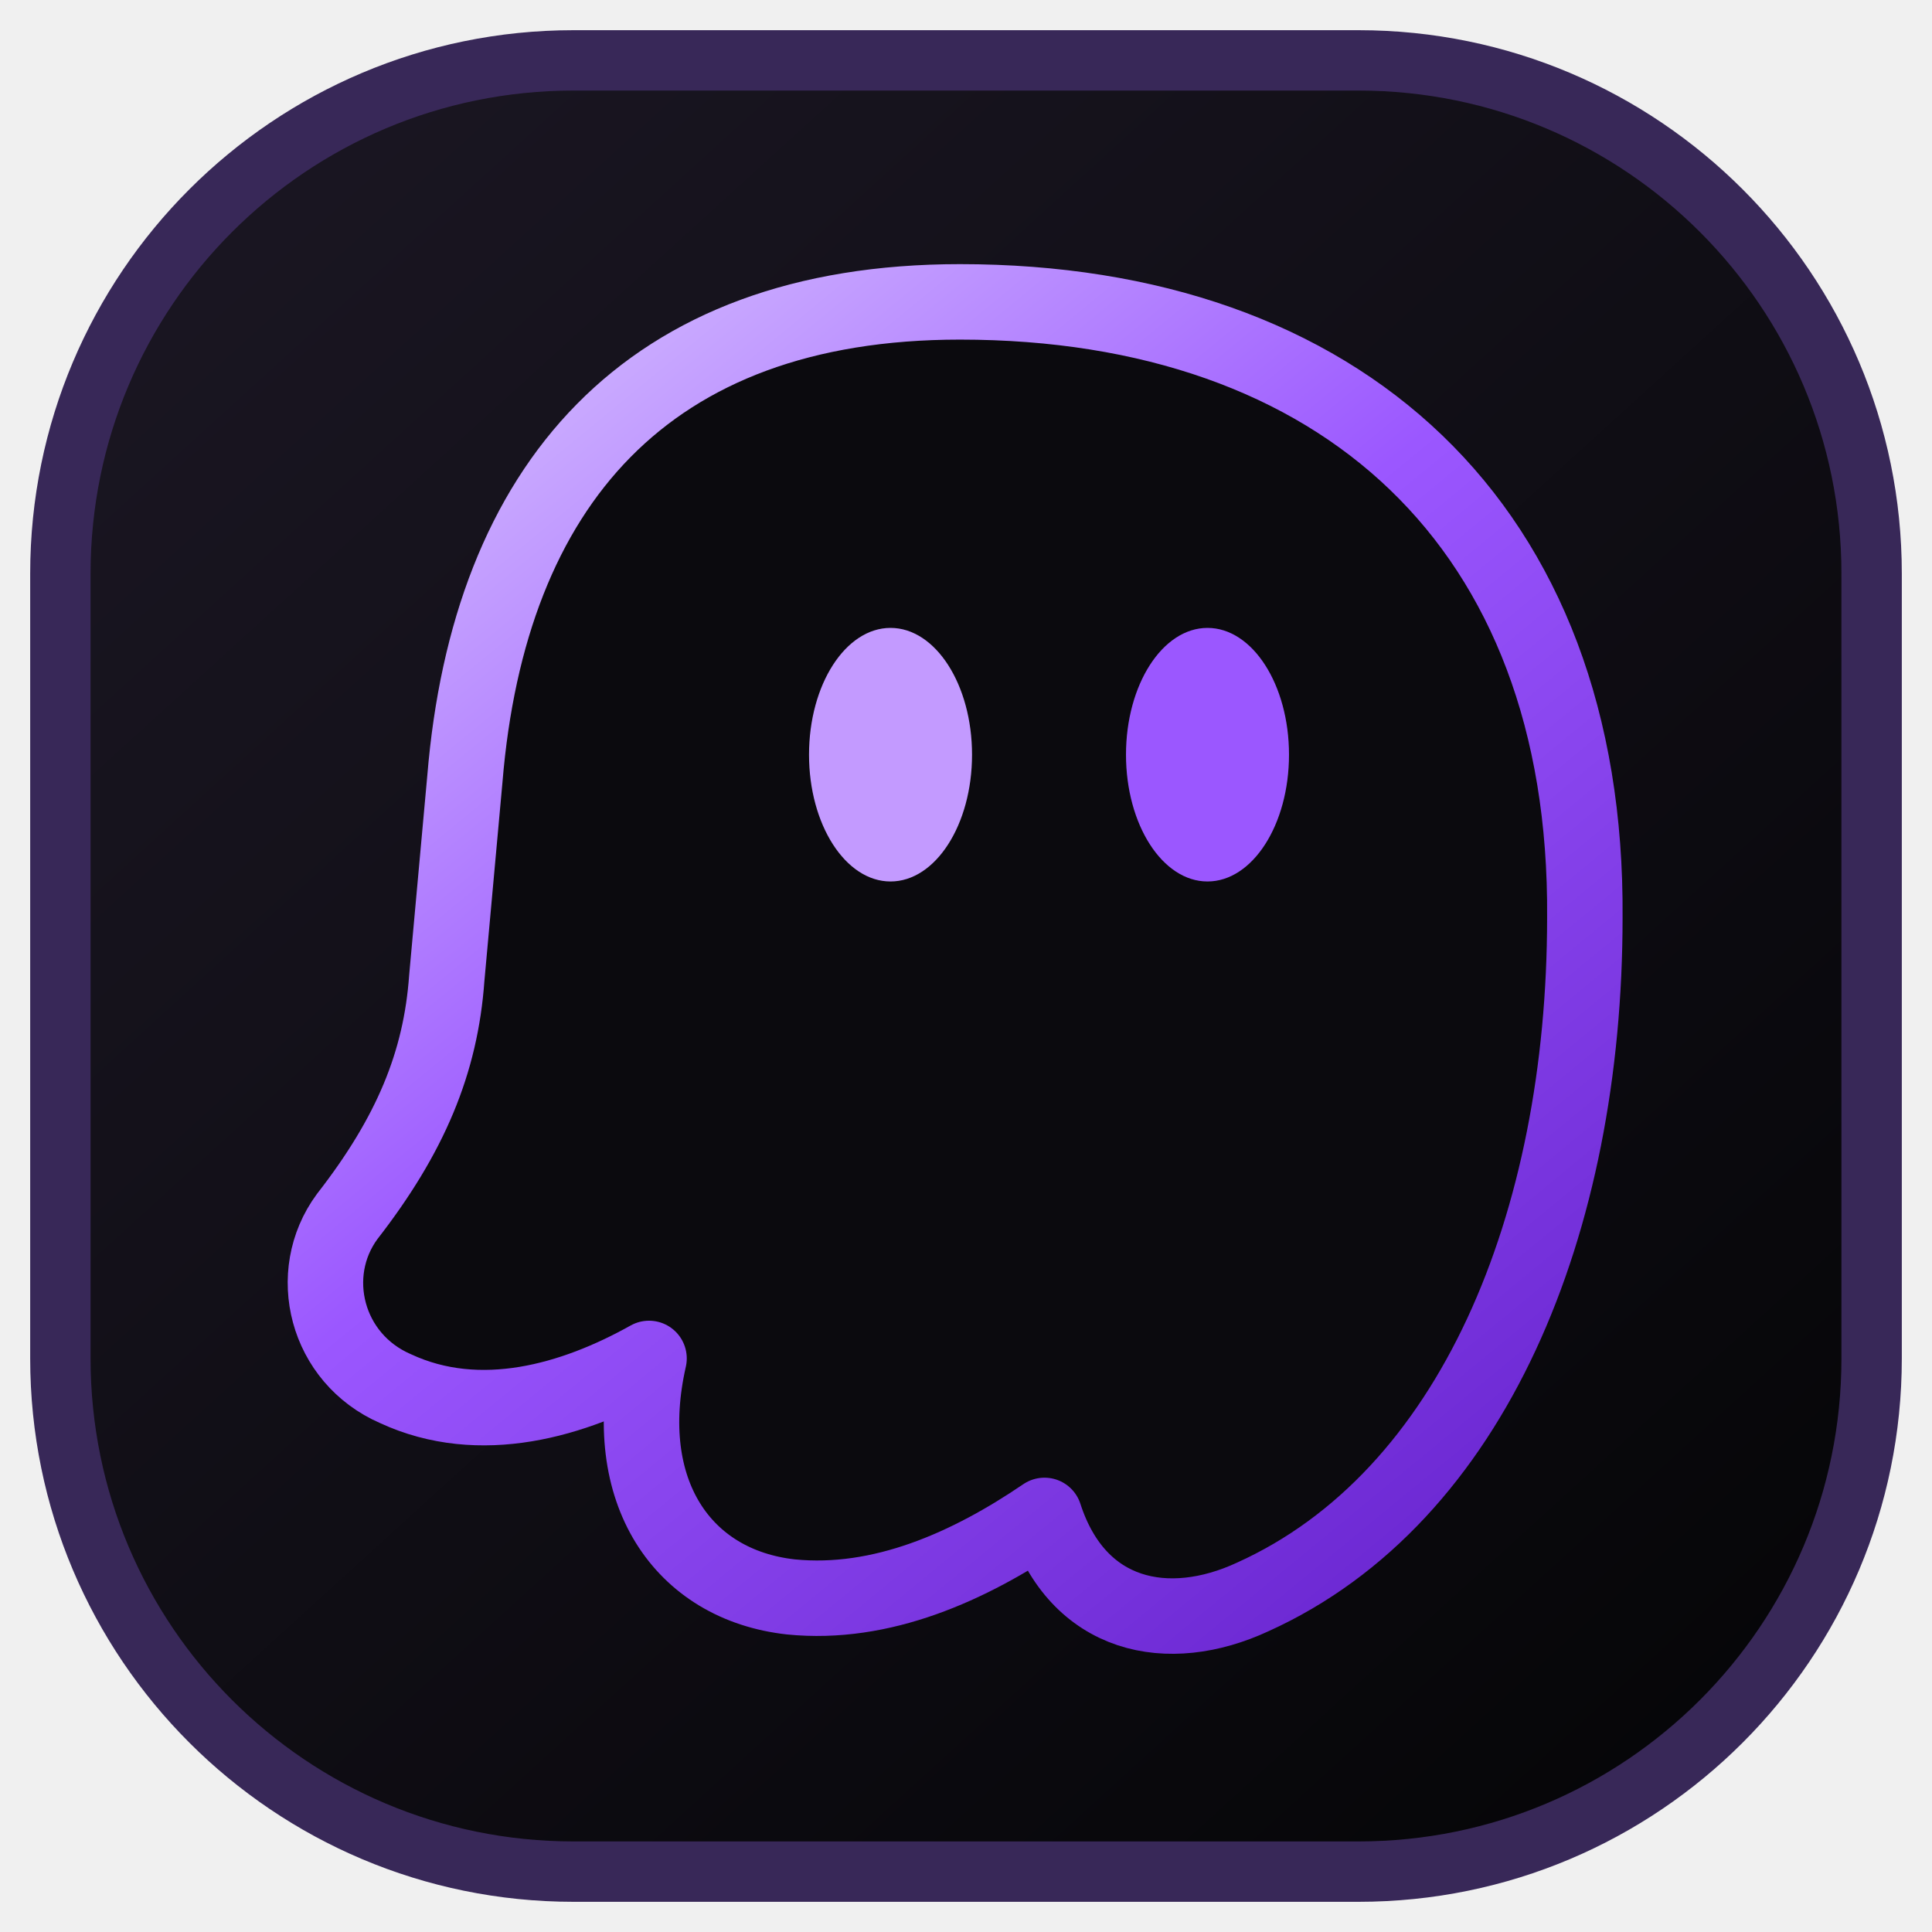
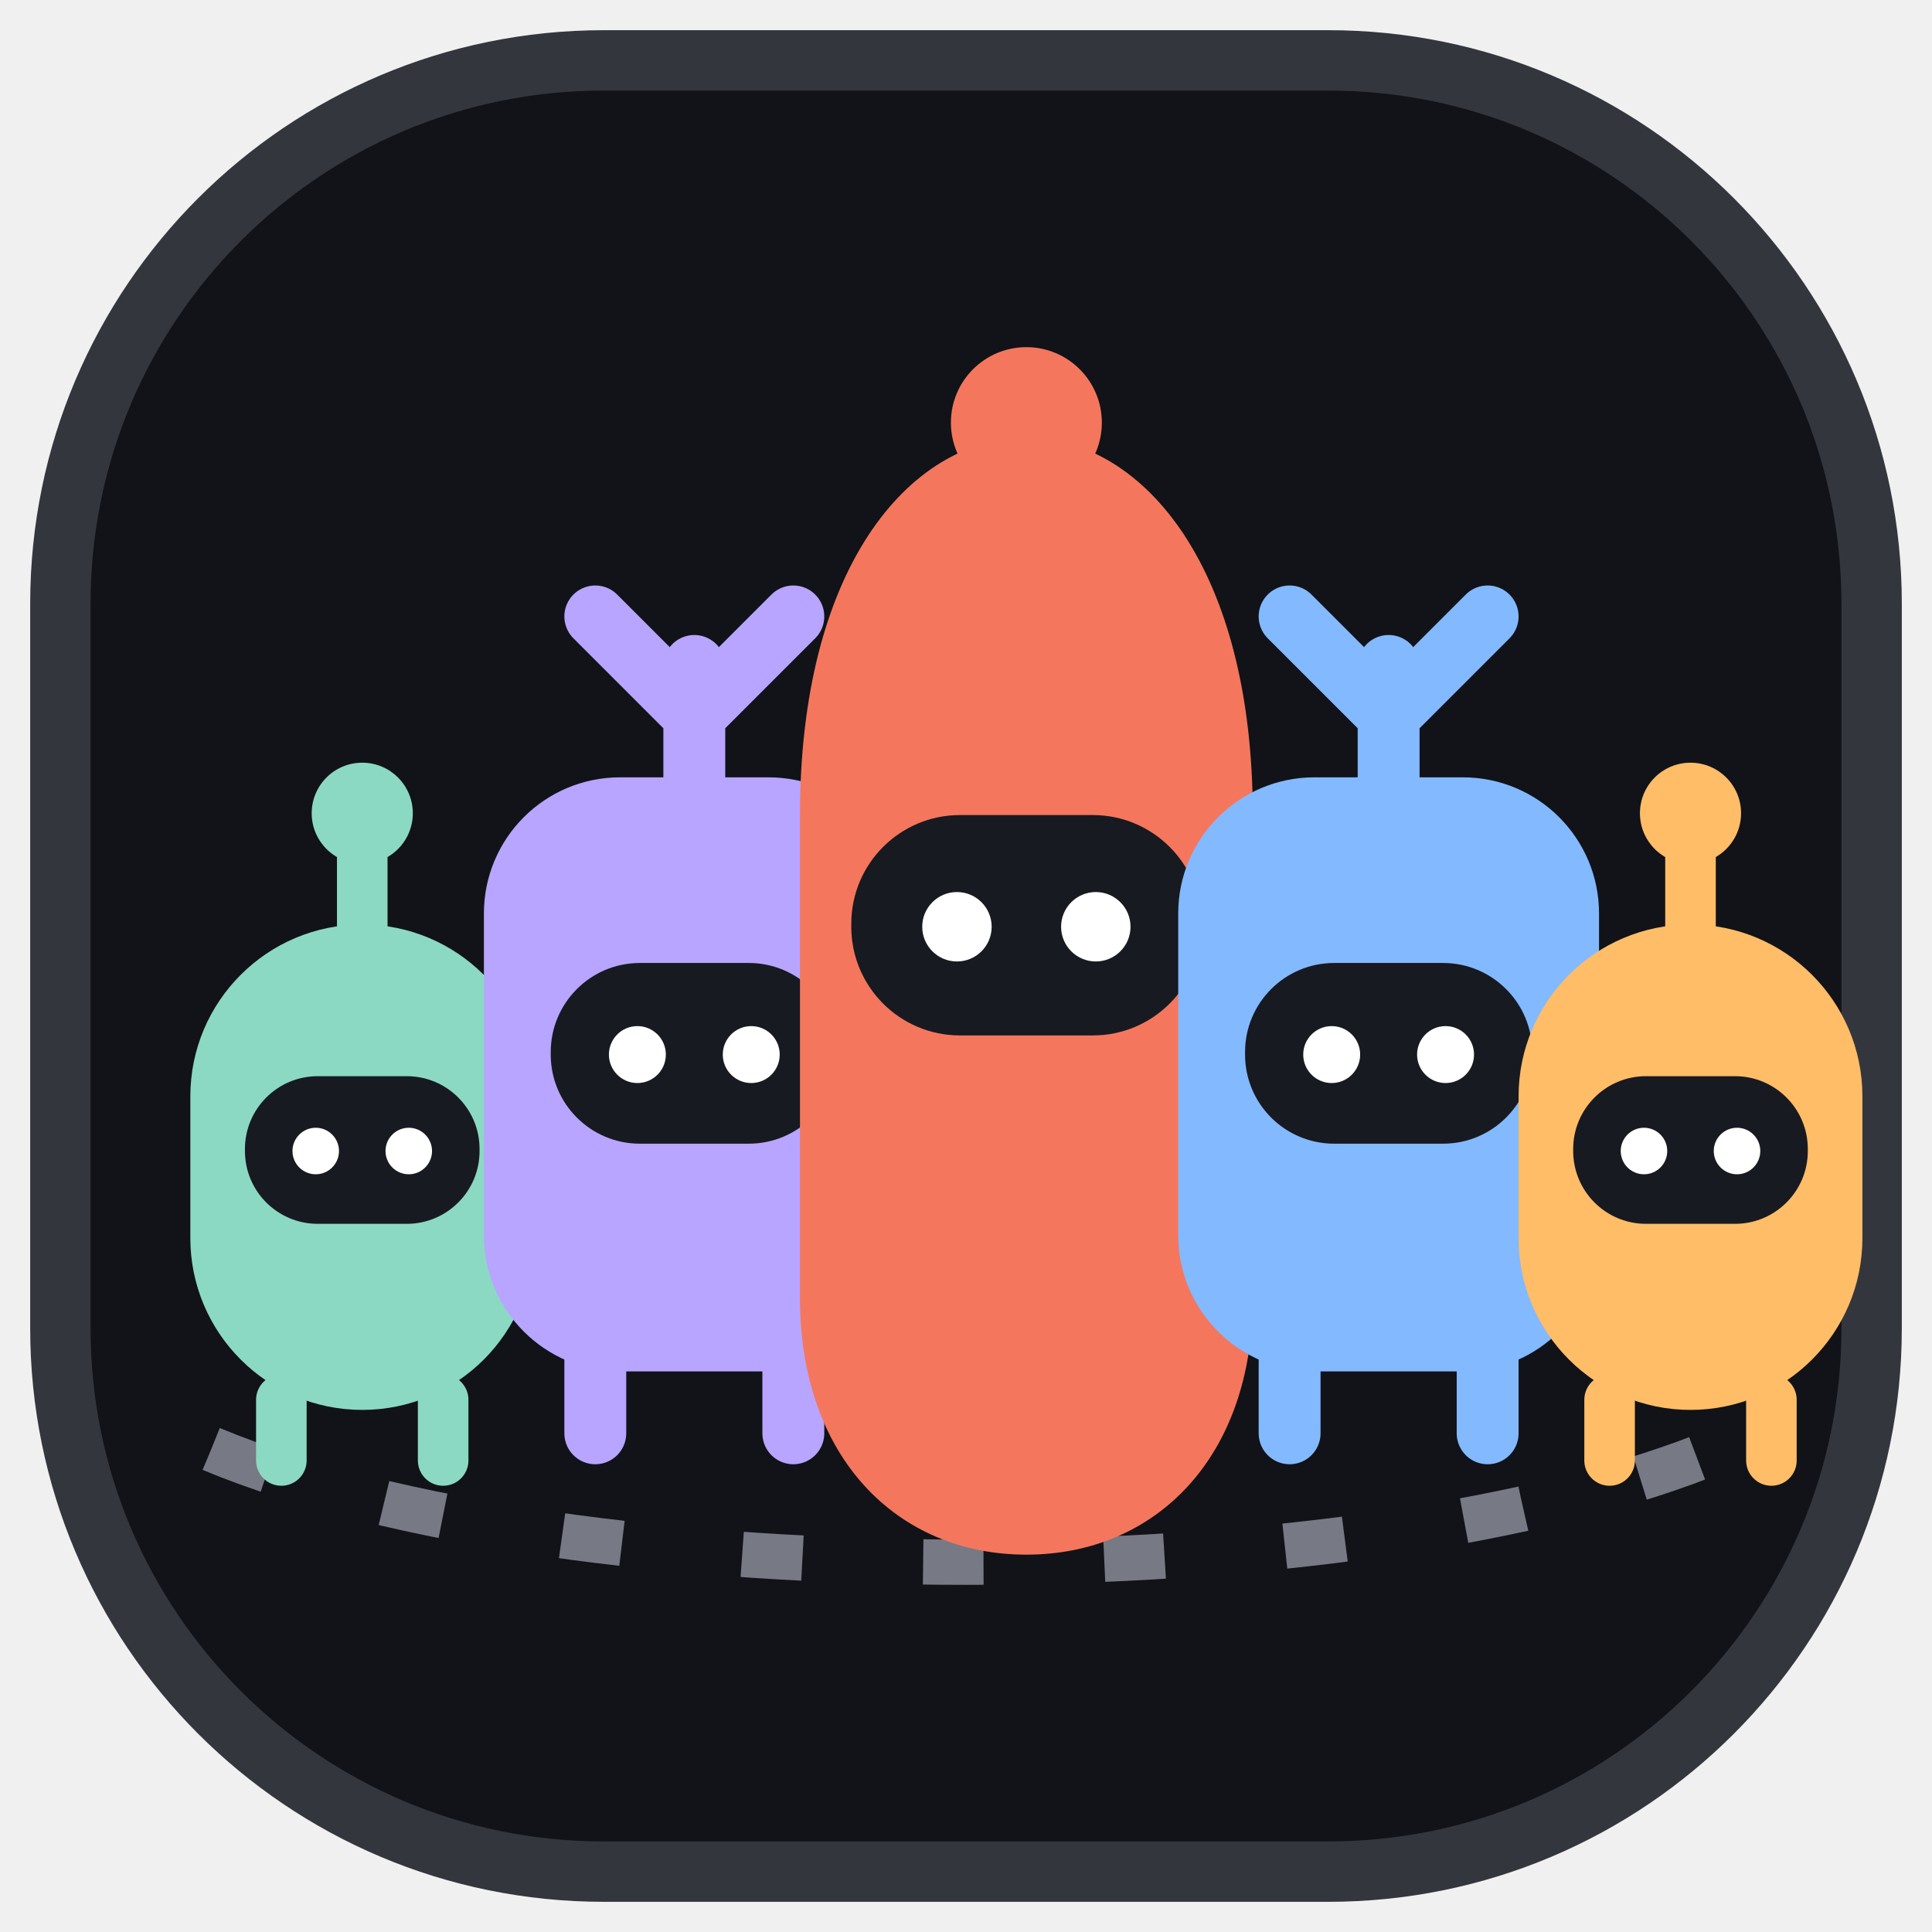
- <svg xmlns="http://www.w3.org/2000/svg" viewBox="0 0 64 64">
-   <defs>
-     <linearGradient id="bg" x1="7" y1="5" x2="58" y2="61" gradientUnits="userSpaceOnUse">
-       <stop stop-color="#1A1622" />
-       <stop offset="1" stop-color="#050507" />
-     </linearGradient>
-     <linearGradient id="edge" x1="14" y1="10" x2="51" y2="55" gradientUnits="userSpaceOnUse">
-       <stop stop-color="#D7C2FF" />
-       <stop offset=".42" stop-color="#9B57FF" />
-       <stop offset="1" stop-color="#6420CB" />
-     </linearGradient>
-   </defs>
-   <rect x="2" y="2" width="60" height="60" rx="17" fill="url(#bg)" stroke="#382858" stroke-width="2" />
-   <path d="M31.8 10c-10.4 0-15.6 6.1-16.4 15.8l-.6 6.6c-.2 2.8-1.2 5.2-3.3 7.9-1.4 1.9-.7 4.7 1.6 5.7 2.8 1.3 5.9.4 8.4-1-1 4.4 1.1 7.5 4.7 7.9 3 .3 5.9-1 8.4-2.7 1.1 3.4 4.1 4 6.9 2.7 7.3-3.3 11-12.4 11-22.5C52.6 17.4 44.4 10 31.8 10Z" fill="#0B0A0E" stroke="url(#edge)" stroke-width="2.5" stroke-linejoin="round" />
-   <ellipse cx="29.5" cy="25" rx="2.7" ry="4.2" fill="#C39AFF" />
-   <ellipse cx="40" cy="25" rx="2.7" ry="4.2" fill="#9B57FF" />
+ <svg xmlns="http://www.w3.org/2000/svg" viewBox="0 0 64 64" role="img" aria-label="Ari helpers">
+   <rect x="2" y="2" width="60" height="60" rx="18" fill="#111318" stroke="#34363e" stroke-width="2" />
+   <path d="M7 48c12 5 38 5 50 0" fill="none" stroke="#777985" stroke-width="1.5" stroke-dasharray="2 4" />
+   <g transform="translate(12 39) scale(.67)" fill="#8bd9c2" stroke="#8bd9c2" stroke-linecap="round" stroke-linejoin="round">
+     <path d="M0-12v-4" fill="none" stroke-width="2.5" />
+     <circle cy="-18" r="2.5" stroke="none" />
+     <rect x="-8" y="-12" width="16" height="23" rx="8" />
+     <rect x="-5.8" y="-5" width="11.6" height="7.3" rx="3.6" fill="#181a21" stroke="none" />
+     <circle cx="-2.3" cy="-1.3" r="1.15" fill="#fff" stroke="none" />
+     <circle cx="2.3" cy="-1.3" r="1.15" fill="#fff" stroke="none" />
+     <path d="M-4 11v3m8-3v3" fill="none" stroke-width="2.5" />
+   </g>
+   <g transform="translate(23 36) scale(.82)" fill="#b7a5ff" stroke="#b7a5ff" stroke-linecap="round" stroke-linejoin="round">
+     <path d="M0-12v-5m0 2-4-4m4 4 4-4" fill="none" stroke-width="2.5" />
+     <rect x="-8" y="-12" width="16" height="23" rx="5" />
+     <rect x="-5.8" y="-5" width="11.6" height="7.3" rx="3.6" fill="#181a21" stroke="none" />
+     <circle cx="-2.3" cy="-1.3" r="1.15" fill="#fff" stroke="none" />
+     <circle cx="2.3" cy="-1.3" r="1.15" fill="#fff" stroke="none" />
+     <path d="M-4 11v3m8-3v3" fill="none" stroke-width="2.5" />
+   </g>
+   <g transform="translate(34 32) scale(1)" fill="#f4775d" stroke="#f4775d" stroke-linecap="round" stroke-linejoin="round">
+     <path d="M0-12v-4" fill="none" stroke-width="2.5" />
+     <circle cy="-18" r="2.5" stroke="none" />
+     <path d="M-7 11V-5c0-8 3.5-12 7-12s7 4 7 12v16c0 5-3 8-7 8s-7-3-7-8Z" />
+     <rect x="-5.8" y="-5" width="11.6" height="7.3" rx="3.6" fill="#181a21" stroke="none" />
+     <circle cx="-2.3" cy="-1.3" r="1.15" fill="#fff" stroke="none" />
+     <circle cx="2.3" cy="-1.3" r="1.15" fill="#fff" stroke="none" />
+     <path d="M-4 11v3m8-3v3" fill="none" stroke-width="2.5" />
+   </g>
+   <g transform="translate(46 36) scale(.82)" fill="#83b9ff" stroke="#83b9ff" stroke-linecap="round" stroke-linejoin="round">
+     <path d="M0-12v-5m0 2-4-4m4 4 4-4" fill="none" stroke-width="2.5" />
+     <rect x="-8" y="-12" width="16" height="23" rx="5" />
+     <rect x="-5.8" y="-5" width="11.6" height="7.3" rx="3.6" fill="#181a21" stroke="none" />
+     <circle cx="-2.3" cy="-1.3" r="1.15" fill="#fff" stroke="none" />
+     <circle cx="2.3" cy="-1.3" r="1.15" fill="#fff" stroke="none" />
+     <path d="M-4 11v3m8-3v3" fill="none" stroke-width="2.5" />
+   </g>
+   <g transform="translate(56 39) scale(.67)" fill="#ffbd67" stroke="#ffbd67" stroke-linecap="round" stroke-linejoin="round">
+     <path d="M0-12v-4" fill="none" stroke-width="2.5" />
+     <circle cy="-18" r="2.5" stroke="none" />
+     <rect x="-8" y="-12" width="16" height="23" rx="8" />
+     <rect x="-5.8" y="-5" width="11.6" height="7.3" rx="3.6" fill="#181a21" stroke="none" />
+     <circle cx="-2.3" cy="-1.3" r="1.15" fill="#fff" stroke="none" />
+     <circle cx="2.3" cy="-1.3" r="1.15" fill="#fff" stroke="none" />
+     <path d="M-4 11v3m8-3v3" fill="none" stroke-width="2.5" />
+   </g>
</svg>
